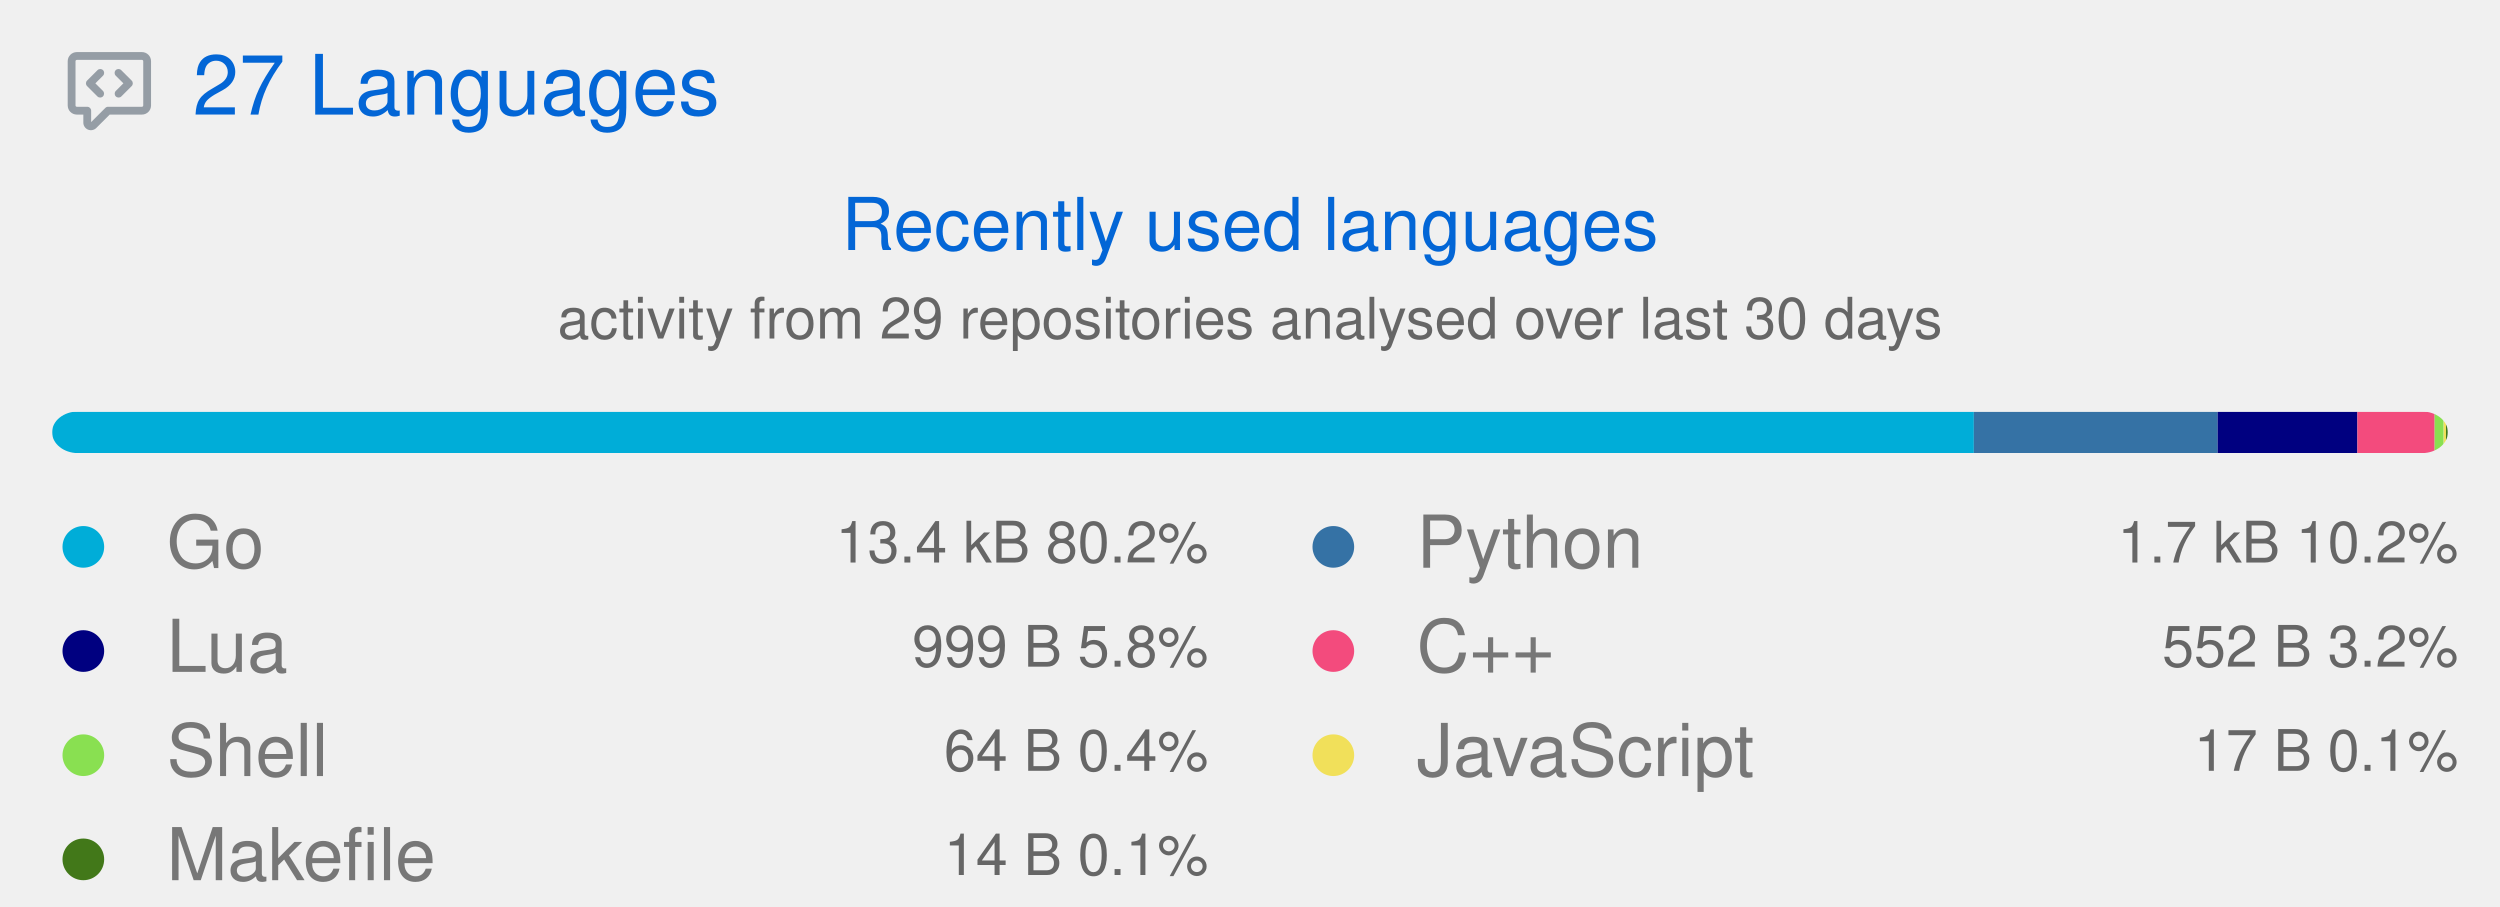
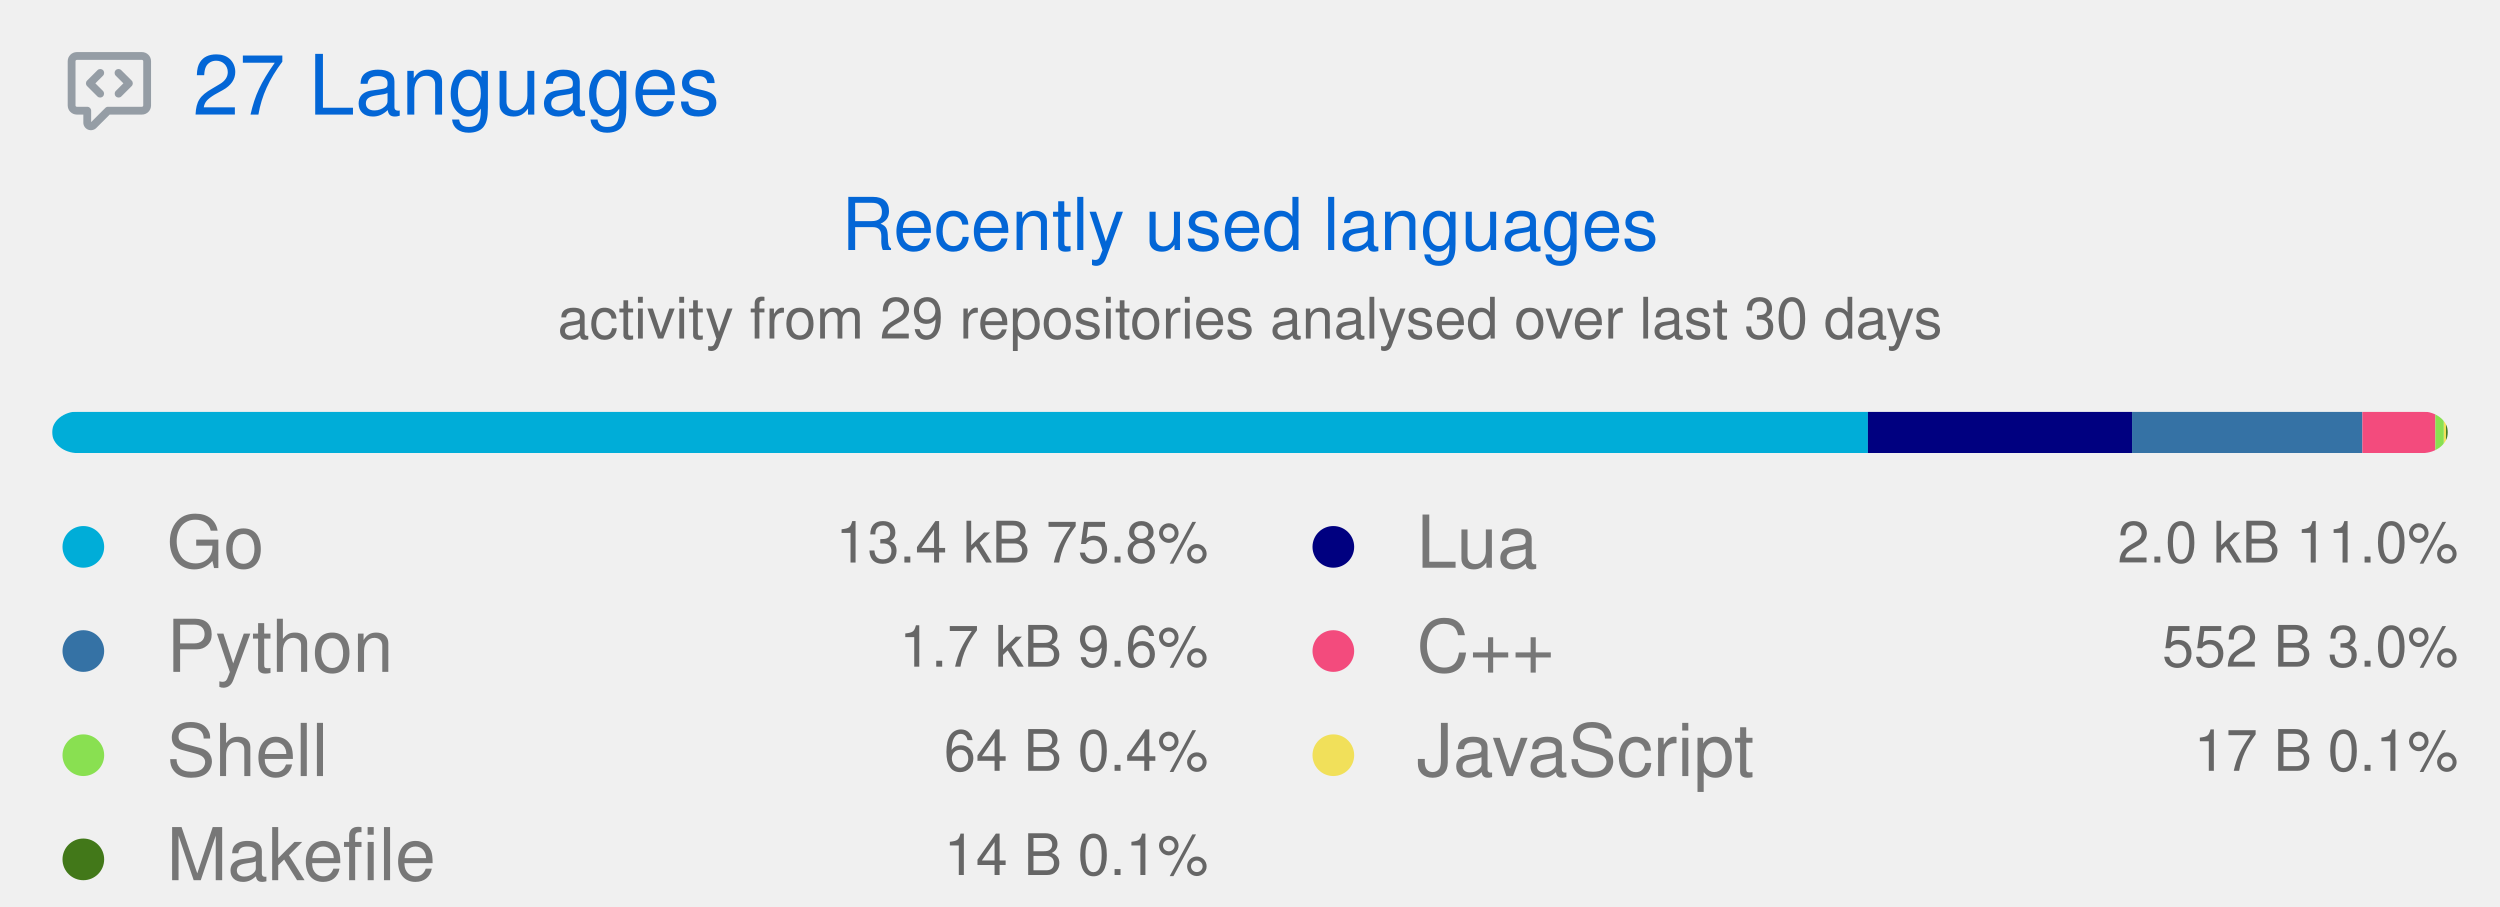
<svg xmlns="http://www.w3.org/2000/svg" width="480" height="174" viewBox="0 0 480 174" class="">
  <defs>
    <style />
  </defs>
  <style>
    svg{font-family:-apple-system,BlinkMacSystemFont,Segoe UI,Helvetica,Arial,sans-serif,Apple Color Emoji,Segoe UI Emoji;font-size:14px;color:#777}.repo-badges .badge.language::before{content:"";display:inline-block;width:10px;height:10px;margin-right:5px;border-radius:50%;background-color:var(--lang-color,#959da5)}svg.bar{margin:4px 0}@keyframes animation-gauge{from{stroke-dasharray:0 329}}:root{--color-calendar-graph-day-bg:#ebedf0;--color-calendar-graph-day-border:rgba(27,31,35,0.06);--color-calendar-graph-day-L1-bg:#9be9a8;--color-calendar-graph-day-L2-bg:#40c463;--color-calendar-graph-day-L3-bg:#30a14e;--color-calendar-graph-day-L4-bg:#216e39;--color-calendar-halloween-graph-day-L1-bg:#ffee4a;--color-calendar-halloween-graph-day-L2-bg:#ffc501;--color-calendar-halloween-graph-day-L3-bg:#fe9600;--color-calendar-halloween-graph-day-L4-bg:#03001c;--color-calendar-winter-graph-day-L1-bg:#0a3069;--color-calendar-winter-graph-day-L2-bg:#0969da;--color-calendar-winter-graph-day-L3-bg:#54aeff;--color-calendar-winter-graph-day-L4-bg:#b6e3ff;--color-calendar-graph-day-L4-border:rgba(27,31,35,0.06);--color-calendar-graph-day-L3-border:rgba(27,31,35,0.06);--color-calendar-graph-day-L2-border:rgba(27,31,35,0.06);--color-calendar-graph-day-L1-border:rgba(27,31,35,0.06)}#metrics-end{width:100%}
  </style>
  <style />
  <g transform="translate(0,0)" class="plugin-languages" data-plugin="languages">
    <g data-section="languages">
      <svg width="100%" height="174" viewBox="0 0 480 174">
        <g transform="translate(13,9)" fill="#959da5">
          <svg viewBox="0 0 16 16" width="16" height="16" aria-hidden="true">
            <path fill-rule="evenodd" d="M1.5 2.75a.25.25 0 01.25-.25h12.5a.25.25 0 01.25.25v8.5a.25.25 0 01-.25.25h-6.5a.75.75 0 00-.53.22L4.5 14.44v-2.19a.75.75 0 00-.75-.75h-2a.25.25 0 01-.25-.25v-8.5zM1.75 1A1.75 1.75 0 000 2.75v8.5C0 12.216.784 13 1.75 13H3v1.543a1.457 1.457 0 002.487 1.03L8.061 13h6.189A1.75 1.75 0 0016 11.25v-8.5A1.75 1.75 0 0014.25 1H1.75zm5.03 3.47a.75.75 0 010 1.06L5.31 7l1.47 1.47a.75.75 0 01-1.06 1.06l-2-2a.75.75 0 010-1.06l2-2a.75.75 0 011.06 0zm2.44 0a.75.75 0 000 1.06L10.69 7 9.22 8.47a.75.75 0 001.06 1.06l2-2a.75.75 0 000-1.06l-2-2a.75.75 0 00-1.06 0z" />
          </svg>
        </g>
        <text x="37" y="22" font-size="16" fill="#0366d6">
          27 Languages
        </text>
        <text x="240" y="48" font-size="14" fill="#0366d6" text-anchor="middle">
          Recently used languages
        </text>
        <text x="240" y="65" font-size="11" fill="#666666" text-anchor="middle">
          activity from 29 repositories analysed over last 30 days
        </text>
        <g transform="translate(10,79)">
          <svg class="bar" width="460" height="8" role="img" aria-label="Recently used languages distribution">
            <mask id="languages-bar-recent">
              <rect x="0" y="0" width="460" height="8" fill="white" rx="5" />
            </mask>
            <rect mask="url(#languages-bar-recent)" x="0" y="0" width="0" height="8" fill="#d1d5da" />
            <g class="languages-recent">
-               <rect class="language-bar-recent" mask="url(#languages-bar-recent)" x="0.00" y="0" width="368.98" height="8" fill="#00ADD8" data-language="Go" />
-               <rect class="language-bar-recent" mask="url(#languages-bar-recent)" x="368.98" y="0" width="46.81" height="8" fill="#3572A5" data-language="Python" />
-               <rect class="language-bar-recent" mask="url(#languages-bar-recent)" x="415.79" y="0" width="26.83" height="8" fill="#000080" data-language="Lua" />
-               <rect class="language-bar-recent" mask="url(#languages-bar-recent)" x="442.62" y="0" width="14.83" height="8" fill="#f34b7d" data-language="C++" />
-               <rect class="language-bar-recent" mask="url(#languages-bar-recent)" x="457.45" y="0" width="1.72" height="8" fill="#89e051" data-language="Shell" />
-               <rect class="language-bar-recent" mask="url(#languages-bar-recent)" x="459.17" y="0" width="0.46" height="8" fill="#f1e05a" data-language="JavaScript" />
-               <rect class="language-bar-recent" mask="url(#languages-bar-recent)" x="459.62" y="0" width="0.38" height="8" fill="#427819" data-language="Makefile" />
+               <rect class="language-bar-recent" mask="url(#languages-bar-recent)" x="0.00" y="0" width="348.64" height="8" fill="#00ADD8" data-language="Go" />
+               <rect class="language-bar-recent" mask="url(#languages-bar-recent)" x="348.64" y="0" width="50.71" height="8" fill="#000080" data-language="Lua" />
+               <rect class="language-bar-recent" mask="url(#languages-bar-recent)" x="399.35" y="0" width="44.23" height="8" fill="#3572A5" data-language="Python" />
+               <rect class="language-bar-recent" mask="url(#languages-bar-recent)" x="443.58" y="0" width="14.01" height="8" fill="#f34b7d" data-language="C++" />
+               <rect class="language-bar-recent" mask="url(#languages-bar-recent)" x="457.59" y="0" width="1.62" height="8" fill="#89e051" data-language="Shell" />
+               <rect class="language-bar-recent" mask="url(#languages-bar-recent)" x="459.21" y="0" width="0.43" height="8" fill="#f1e05a" data-language="JavaScript" />
+               <rect class="language-bar-recent" mask="url(#languages-bar-recent)" x="459.64" y="0" width="0.36" height="8" fill="#427819" data-language="Makefile" />
            </g>
          </svg>
        </g>
        <g class="language details" data-language="Go">
          <g transform="translate(8,97)">
            <svg viewBox="0 0 16 16" width="16" height="16" aria-hidden="true">
              <path fill="#00ADD8" fill-rule="evenodd" d="M8 4a4 4 0 100 8 4 4 0 000-8z" />
            </svg>
          </g>
          <text x="32" y="109" font-size="14" fill="#777777">
            Go
          </text>
          <text x="232" y="108" font-size="11" fill="#666666" text-anchor="end">
-             13.4 kB  80.2%
+             13.4 kB  75.8%
          </text>
        </g>
-         <g class="language details" data-language="Lua">
+         <g class="language details" data-language="Python">
          <g transform="translate(8,117)">
            <svg viewBox="0 0 16 16" width="16" height="16" aria-hidden="true">
-               <path fill="#000080" fill-rule="evenodd" d="M8 4a4 4 0 100 8 4 4 0 000-8z" />
+               <path fill="#3572A5" fill-rule="evenodd" d="M8 4a4 4 0 100 8 4 4 0 000-8z" />
            </svg>
          </g>
          <text x="32" y="129" font-size="14" fill="#777777">
-             Lua
+             Python
          </text>
          <text x="232" y="128" font-size="11" fill="#666666" text-anchor="end">
-             999 B  5.8%
+             1.7 kB  9.6%
          </text>
        </g>
        <g class="language details" data-language="Shell">
          <g transform="translate(8,137)">
            <svg viewBox="0 0 16 16" width="16" height="16" aria-hidden="true">
              <path fill="#89e051" fill-rule="evenodd" d="M8 4a4 4 0 100 8 4 4 0 000-8z" />
            </svg>
          </g>
          <text x="32" y="149" font-size="14" fill="#777777">
            Shell
          </text>
          <text x="232" y="148" font-size="11" fill="#666666" text-anchor="end">
            64 B  0.4%
          </text>
        </g>
        <g class="language details" data-language="Makefile">
          <g transform="translate(8,157)">
            <svg viewBox="0 0 16 16" width="16" height="16" aria-hidden="true">
              <path fill="#427819" fill-rule="evenodd" d="M8 4a4 4 0 100 8 4 4 0 000-8z" />
            </svg>
          </g>
          <text x="32" y="169" font-size="14" fill="#777777">
            Makefile
          </text>
          <text x="232" y="168" font-size="11" fill="#666666" text-anchor="end">
            14 B  0.1%
          </text>
        </g>
-         <g class="language details" data-language="Python">
+         <g class="language details" data-language="Lua">
          <g transform="translate(248,97)">
            <svg viewBox="0 0 16 16" width="16" height="16" aria-hidden="true">
-               <path fill="#3572A5" fill-rule="evenodd" d="M8 4a4 4 0 100 8 4 4 0 000-8z" />
+               <path fill="#000080" fill-rule="evenodd" d="M8 4a4 4 0 100 8 4 4 0 000-8z" />
            </svg>
          </g>
          <text x="272" y="109" font-size="14" fill="#777777">
-             Python
+             Lua
          </text>
          <text x="472" y="108" font-size="11" fill="#666666" text-anchor="end">
-             1.7 kB  10.2%
+             2.0 kB  11.0%
          </text>
        </g>
        <g class="language details" data-language="C++">
          <g transform="translate(248,117)">
            <svg viewBox="0 0 16 16" width="16" height="16" aria-hidden="true">
              <path fill="#f34b7d" fill-rule="evenodd" d="M8 4a4 4 0 100 8 4 4 0 000-8z" />
            </svg>
          </g>
          <text x="272" y="129" font-size="14" fill="#777777">
            C++
          </text>
          <text x="472" y="128" font-size="11" fill="#666666" text-anchor="end">
-             552 B  3.2%
+             552 B  3.0%
          </text>
        </g>
        <g class="language details" data-language="JavaScript">
          <g transform="translate(248,137)">
            <svg viewBox="0 0 16 16" width="16" height="16" aria-hidden="true">
              <path fill="#f1e05a" fill-rule="evenodd" d="M8 4a4 4 0 100 8 4 4 0 000-8z" />
            </svg>
          </g>
          <text x="272" y="149" font-size="14" fill="#777777">
            JavaScript
          </text>
          <text x="472" y="148" font-size="11" fill="#666666" text-anchor="end">
            17 B  0.1%
          </text>
        </g>
      </svg>
    </g>
  </g>
</svg>
